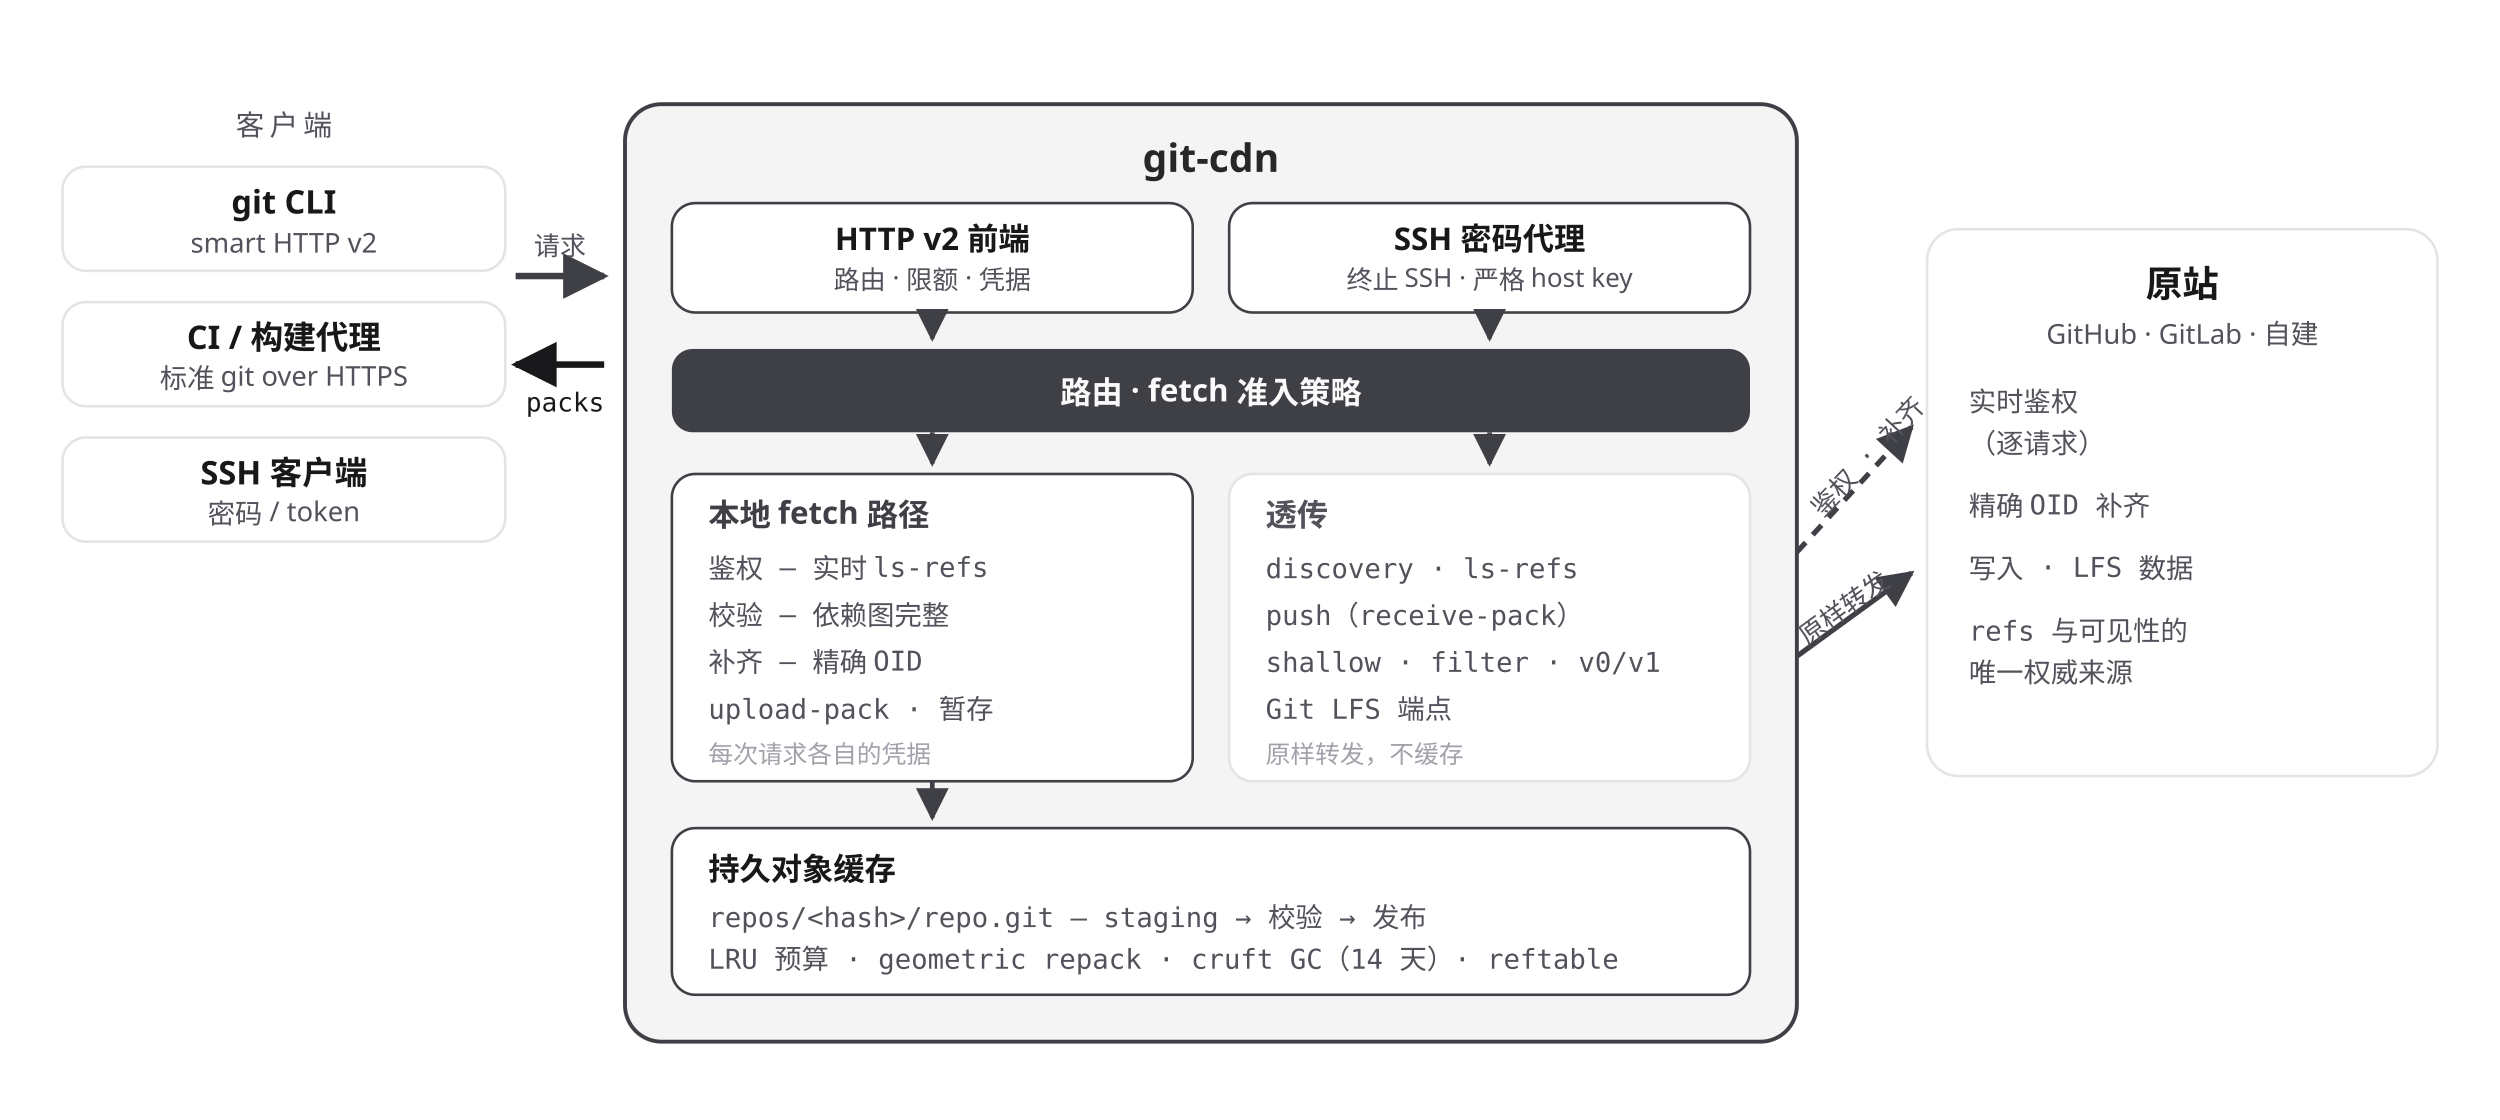
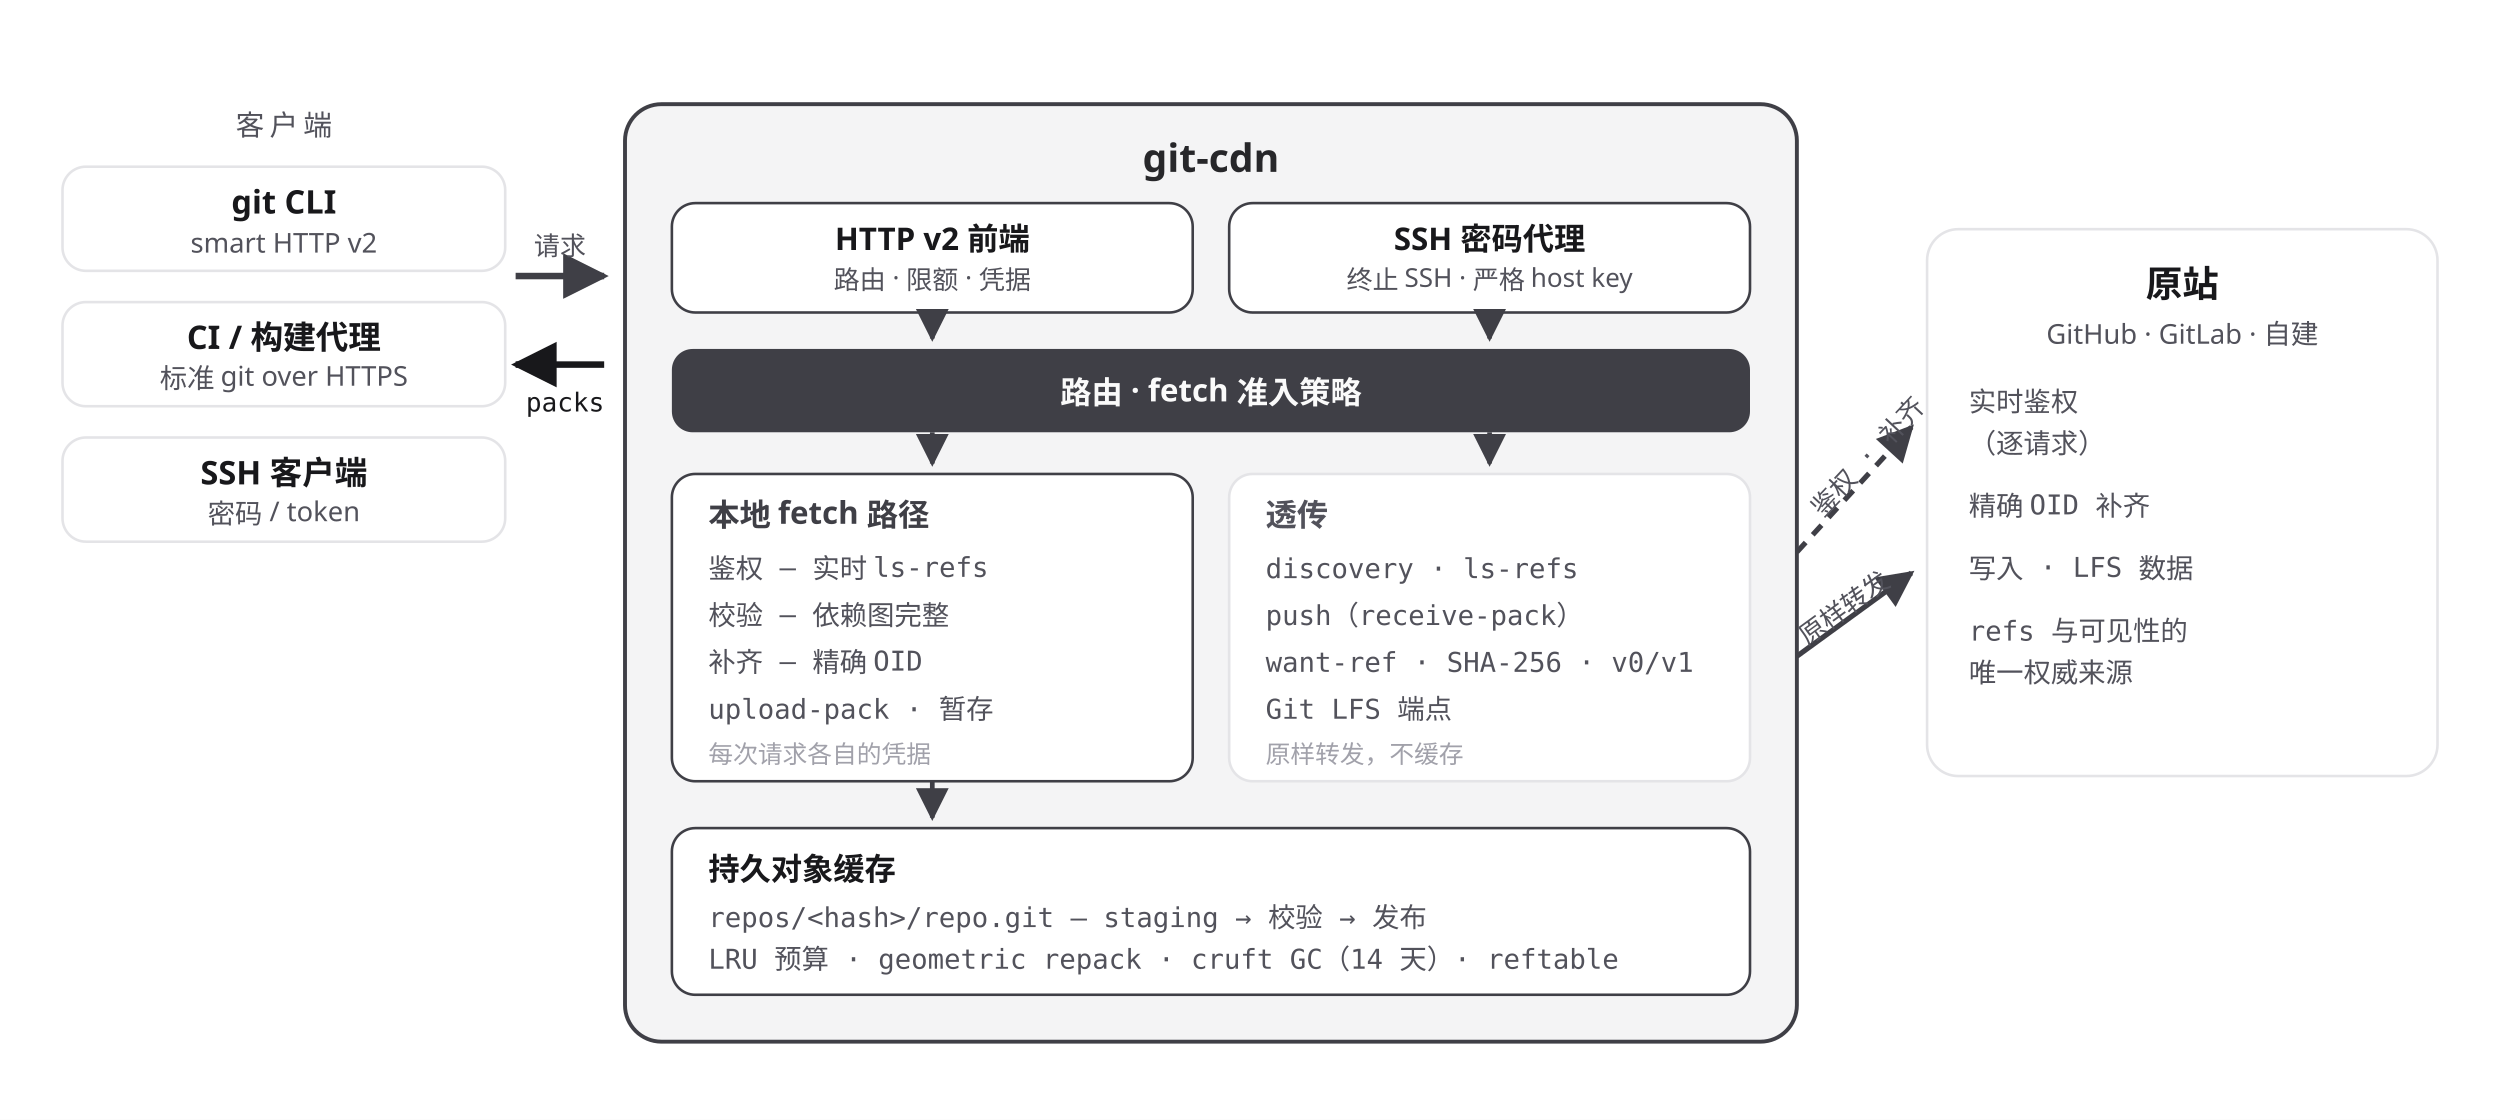
<svg xmlns="http://www.w3.org/2000/svg" viewBox="0 0 960 430" font-family="system-ui, 'Segoe UI', 'Microsoft YaHei', 'Noto Sans SC', sans-serif">
  <defs>
    <marker id="a" viewBox="0 0 10 10" refX="9" refY="5" markerWidth="7" markerHeight="7" orient="auto-start-reverse">
      <path d="M0 0 L10 5 L0 10 z" fill="#3f3f46" />
    </marker>
    <marker id="g" viewBox="0 0 10 10" refX="9" refY="5" markerWidth="7" markerHeight="7" orient="auto-start-reverse">
      <path d="M0 0 L10 5 L0 10 z" fill="#18181b" />
    </marker>
  </defs>
  <rect x="0" y="0" width="960" height="430" fill="#ffffff" />
  <g text-anchor="middle">
    <text x="109" y="52" font-size="11" fill="#52525b" font-family="ui-monospace, Consolas, monospace" letter-spacing="2">客户端</text>
    <rect x="24" y="64" width="170" height="40" rx="9" fill="#ffffff" stroke="#e4e4e7" />
    <text x="109" y="82" font-size="12.5" font-weight="600" fill="#18181b">git CLI</text>
    <text x="109" y="97" font-size="10.5" fill="#52525b">smart HTTP v2</text>
    <rect x="24" y="116" width="170" height="40" rx="9" fill="#ffffff" stroke="#e4e4e7" />
    <text x="109" y="134" font-size="12.5" font-weight="600" fill="#18181b">CI / 构建代理</text>
    <text x="109" y="149" font-size="10.5" fill="#52525b">标准 git over HTTPS</text>
    <rect x="24" y="168" width="170" height="40" rx="9" fill="#ffffff" stroke="#e4e4e7" />
    <text x="109" y="186" font-size="12.5" font-weight="600" fill="#18181b">SSH 客户端</text>
    <text x="109" y="201" font-size="10.5" fill="#52525b">密码 / token</text>
  </g>
  <g font-size="10" fill="#52525b" font-family="ui-monospace, Consolas, monospace" text-anchor="middle">
    <line x1="198" y1="106" x2="232" y2="106" stroke="#3f3f46" stroke-width="2.5" marker-end="url(#a)" />
    <text x="215" y="98">请求</text>
    <line x1="232" y1="140" x2="198" y2="140" stroke="#18181b" stroke-width="2.5" marker-end="url(#g)" />
    <text x="217" y="158" fill="#18181b">packs</text>
  </g>
  <rect x="240" y="40" width="450" height="360" rx="14" fill="#f4f4f5" stroke="#3f3f46" stroke-width="1.5" />
  <text x="465" y="66" text-anchor="middle" font-size="15" font-weight="700" fill="#27272a">git-cdn</text>
  <g text-anchor="middle">
    <rect x="258" y="78" width="200" height="42" rx="9" fill="#ffffff" stroke="#3f3f46" />
    <text x="358" y="96" font-size="12" font-weight="600" fill="#18181b">HTTP v2 前端</text>
    <text x="358" y="111" font-size="10" fill="#52525b">路由 · 限额 · 凭据</text>
    <rect x="472" y="78" width="200" height="42" rx="9" fill="#ffffff" stroke="#3f3f46" />
    <text x="572" y="96" font-size="12" font-weight="600" fill="#18181b">SSH 密码代理</text>
    <text x="572" y="111" font-size="10" fill="#52525b">终止 SSH · 严格 host key</text>
  </g>
  <g stroke="#3f3f46" stroke-width="1.8">
    <line x1="358" y1="120" x2="358" y2="130" marker-end="url(#a)" />
    <line x1="572" y1="120" x2="572" y2="130" marker-end="url(#a)" />
  </g>
  <rect x="258" y="134" width="414" height="32" rx="8" fill="#3f3f46" />
  <text x="465" y="155" text-anchor="middle" font-size="12" font-weight="600" fill="#fafafa">路由 · fetch 准入策略</text>
  <g stroke="#3f3f46" stroke-width="1.8">
    <line x1="358" y1="166" x2="358" y2="178" marker-end="url(#a)" />
    <line x1="572" y1="166" x2="572" y2="178" marker-end="url(#a)" />
  </g>
  <rect x="258" y="182" width="200" height="118" rx="9" fill="#ffffff" stroke="#3f3f46" />
  <text x="272" y="202" font-size="12" font-weight="600" fill="#3f3f46">本地 fetch 路径</text>
  <g font-size="10.5" fill="#52525b" font-family="ui-monospace, Consolas, monospace">
    <text x="272" y="222">鉴权 — 实时 ls-refs</text>
    <text x="272" y="240">校验 — 依赖图完整</text>
    <text x="272" y="258">补齐 — 精确 OID</text>
    <text x="272" y="276">upload-pack · 暂存</text>
  </g>
  <text x="272" y="293" font-size="9.5" fill="#a1a1aa" font-family="ui-monospace, Consolas, monospace">每次请求各自的凭据</text>
  <rect x="472" y="182" width="200" height="118" rx="9" fill="#ffffff" stroke="#e4e4e7" />
  <text x="486" y="202" font-size="12" font-weight="600" fill="#52525b">透传</text>
  <g font-size="10.5" fill="#52525b" font-family="ui-monospace, Consolas, monospace">
    <text x="486" y="222">discovery · ls-refs</text>
    <text x="486" y="240">push（receive-pack）</text>
-     <text x="486" y="258">shallow · filter · v0/v1</text>
+     <text x="486" y="258">want-ref · SHA-256 · v0/v1</text>
    <text x="486" y="276">Git LFS 端点</text>
  </g>
  <text x="486" y="293" font-size="9.5" fill="#a1a1aa" font-family="ui-monospace, Consolas, monospace">原样转发，不缓存</text>
  <line x1="358" y1="300" x2="358" y2="314" stroke="#3f3f46" stroke-width="1.8" marker-end="url(#a)" />
  <rect x="258" y="318" width="414" height="64" rx="9" fill="#ffffff" stroke="#3f3f46" />
  <text x="272" y="338" font-size="12" font-weight="600" fill="#18181b">持久对象缓存</text>
  <text x="272" y="356" font-size="10.5" fill="#52525b" font-family="ui-monospace, Consolas, monospace">repos/&lt;hash&gt;/repo.git — staging → 校验 → 发布</text>
  <text x="272" y="372" font-size="10.5" fill="#52525b" font-family="ui-monospace, Consolas, monospace">LRU 预算 · geometric repack · cruft GC（14 天）· reftable</text>
  <rect x="740" y="88" width="196" height="210" rx="12" fill="#ffffff" stroke="#e4e4e7" />
  <text x="838" y="114" text-anchor="middle" font-size="14" font-weight="700" fill="#18181b">原站</text>
  <text x="838" y="132" text-anchor="middle" font-size="10.5" fill="#52525b">GitHub · GitLab · 自建</text>
  <g font-size="10.5" fill="#52525b" font-family="ui-monospace, Consolas, monospace">
    <text x="756" y="158">实时鉴权</text>
    <text x="756" y="174">（逐请求）</text>
    <text x="756" y="198">精确 OID 补齐</text>
    <text x="756" y="222">写入 · LFS 数据</text>
    <text x="756" y="246">refs 与可见性的</text>
    <text x="756" y="262">唯一权威来源</text>
  </g>
  <g font-size="10" fill="#52525b" font-family="ui-monospace, Consolas, monospace">
    <line x1="690" y1="212" x2="734" y2="164" stroke="#3f3f46" stroke-width="2" stroke-dasharray="5 4" marker-end="url(#a)" />
    <text transform="translate(700 199) rotate(-47)">鉴权 · 补齐</text>
    <line x1="690" y1="252" x2="734" y2="220" stroke="#3f3f46" stroke-width="2" marker-end="url(#a)" />
    <text transform="translate(694 248) rotate(-36)">原样转发</text>
  </g>
</svg>
